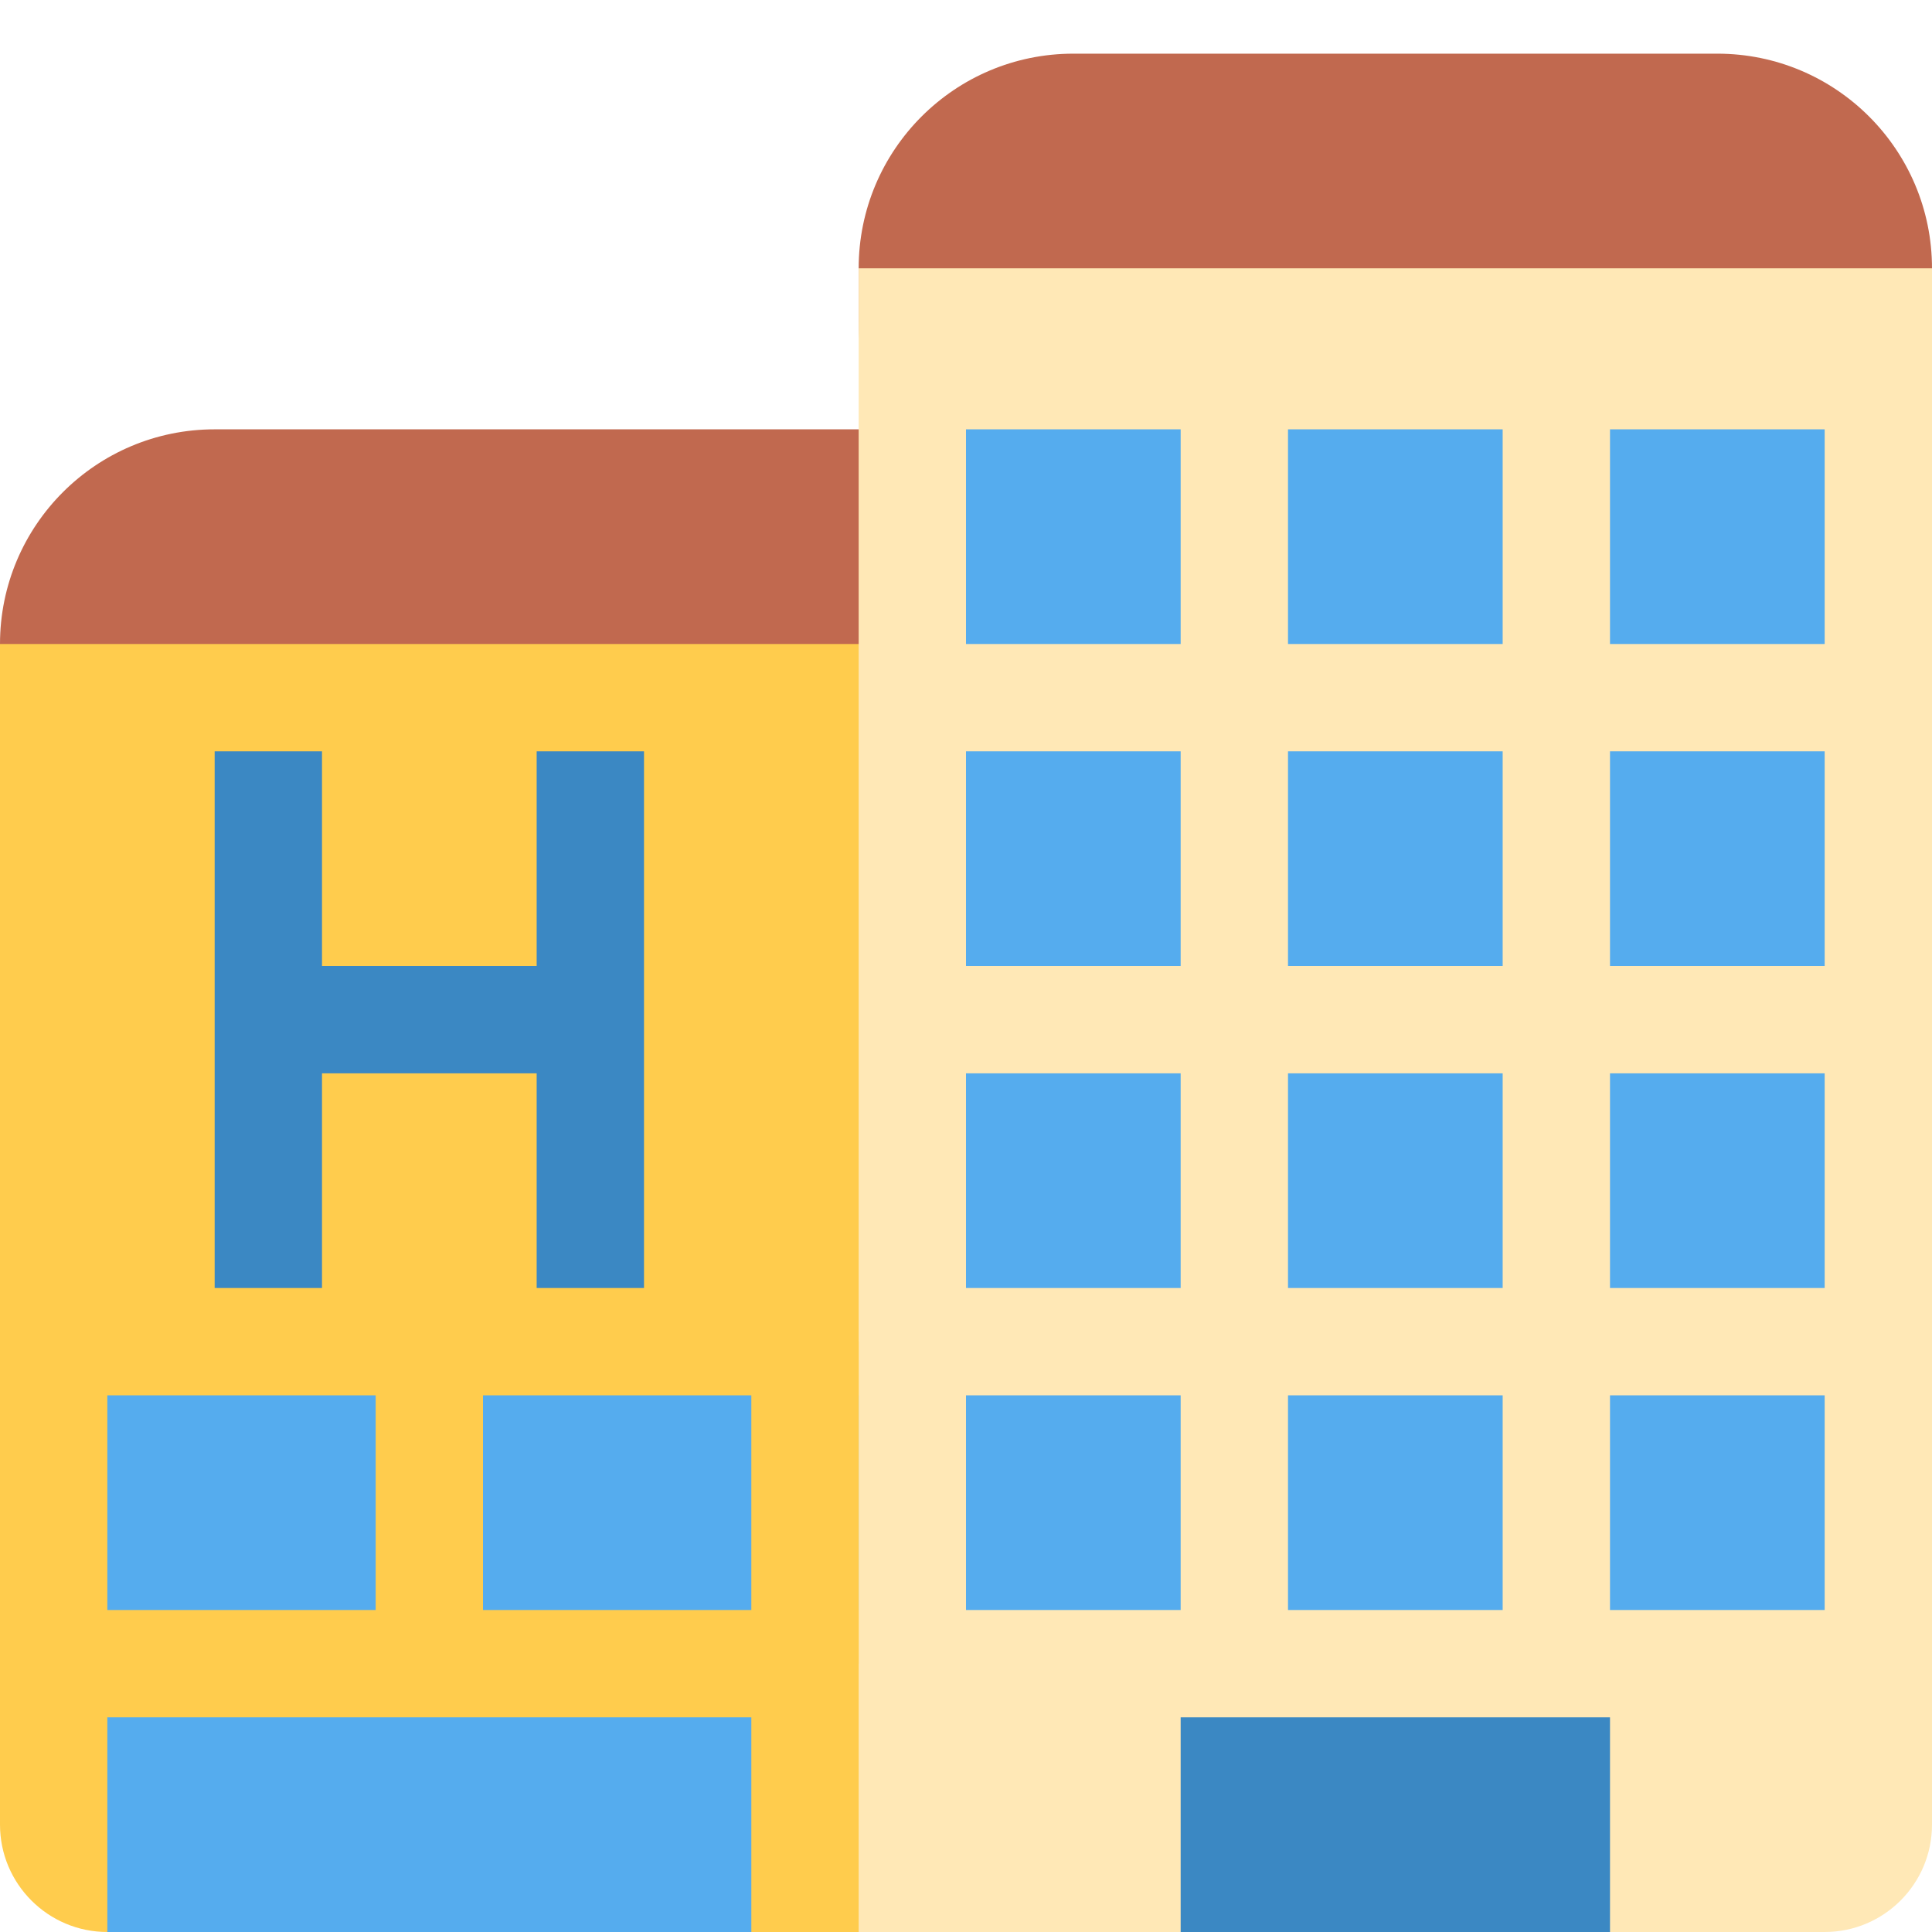
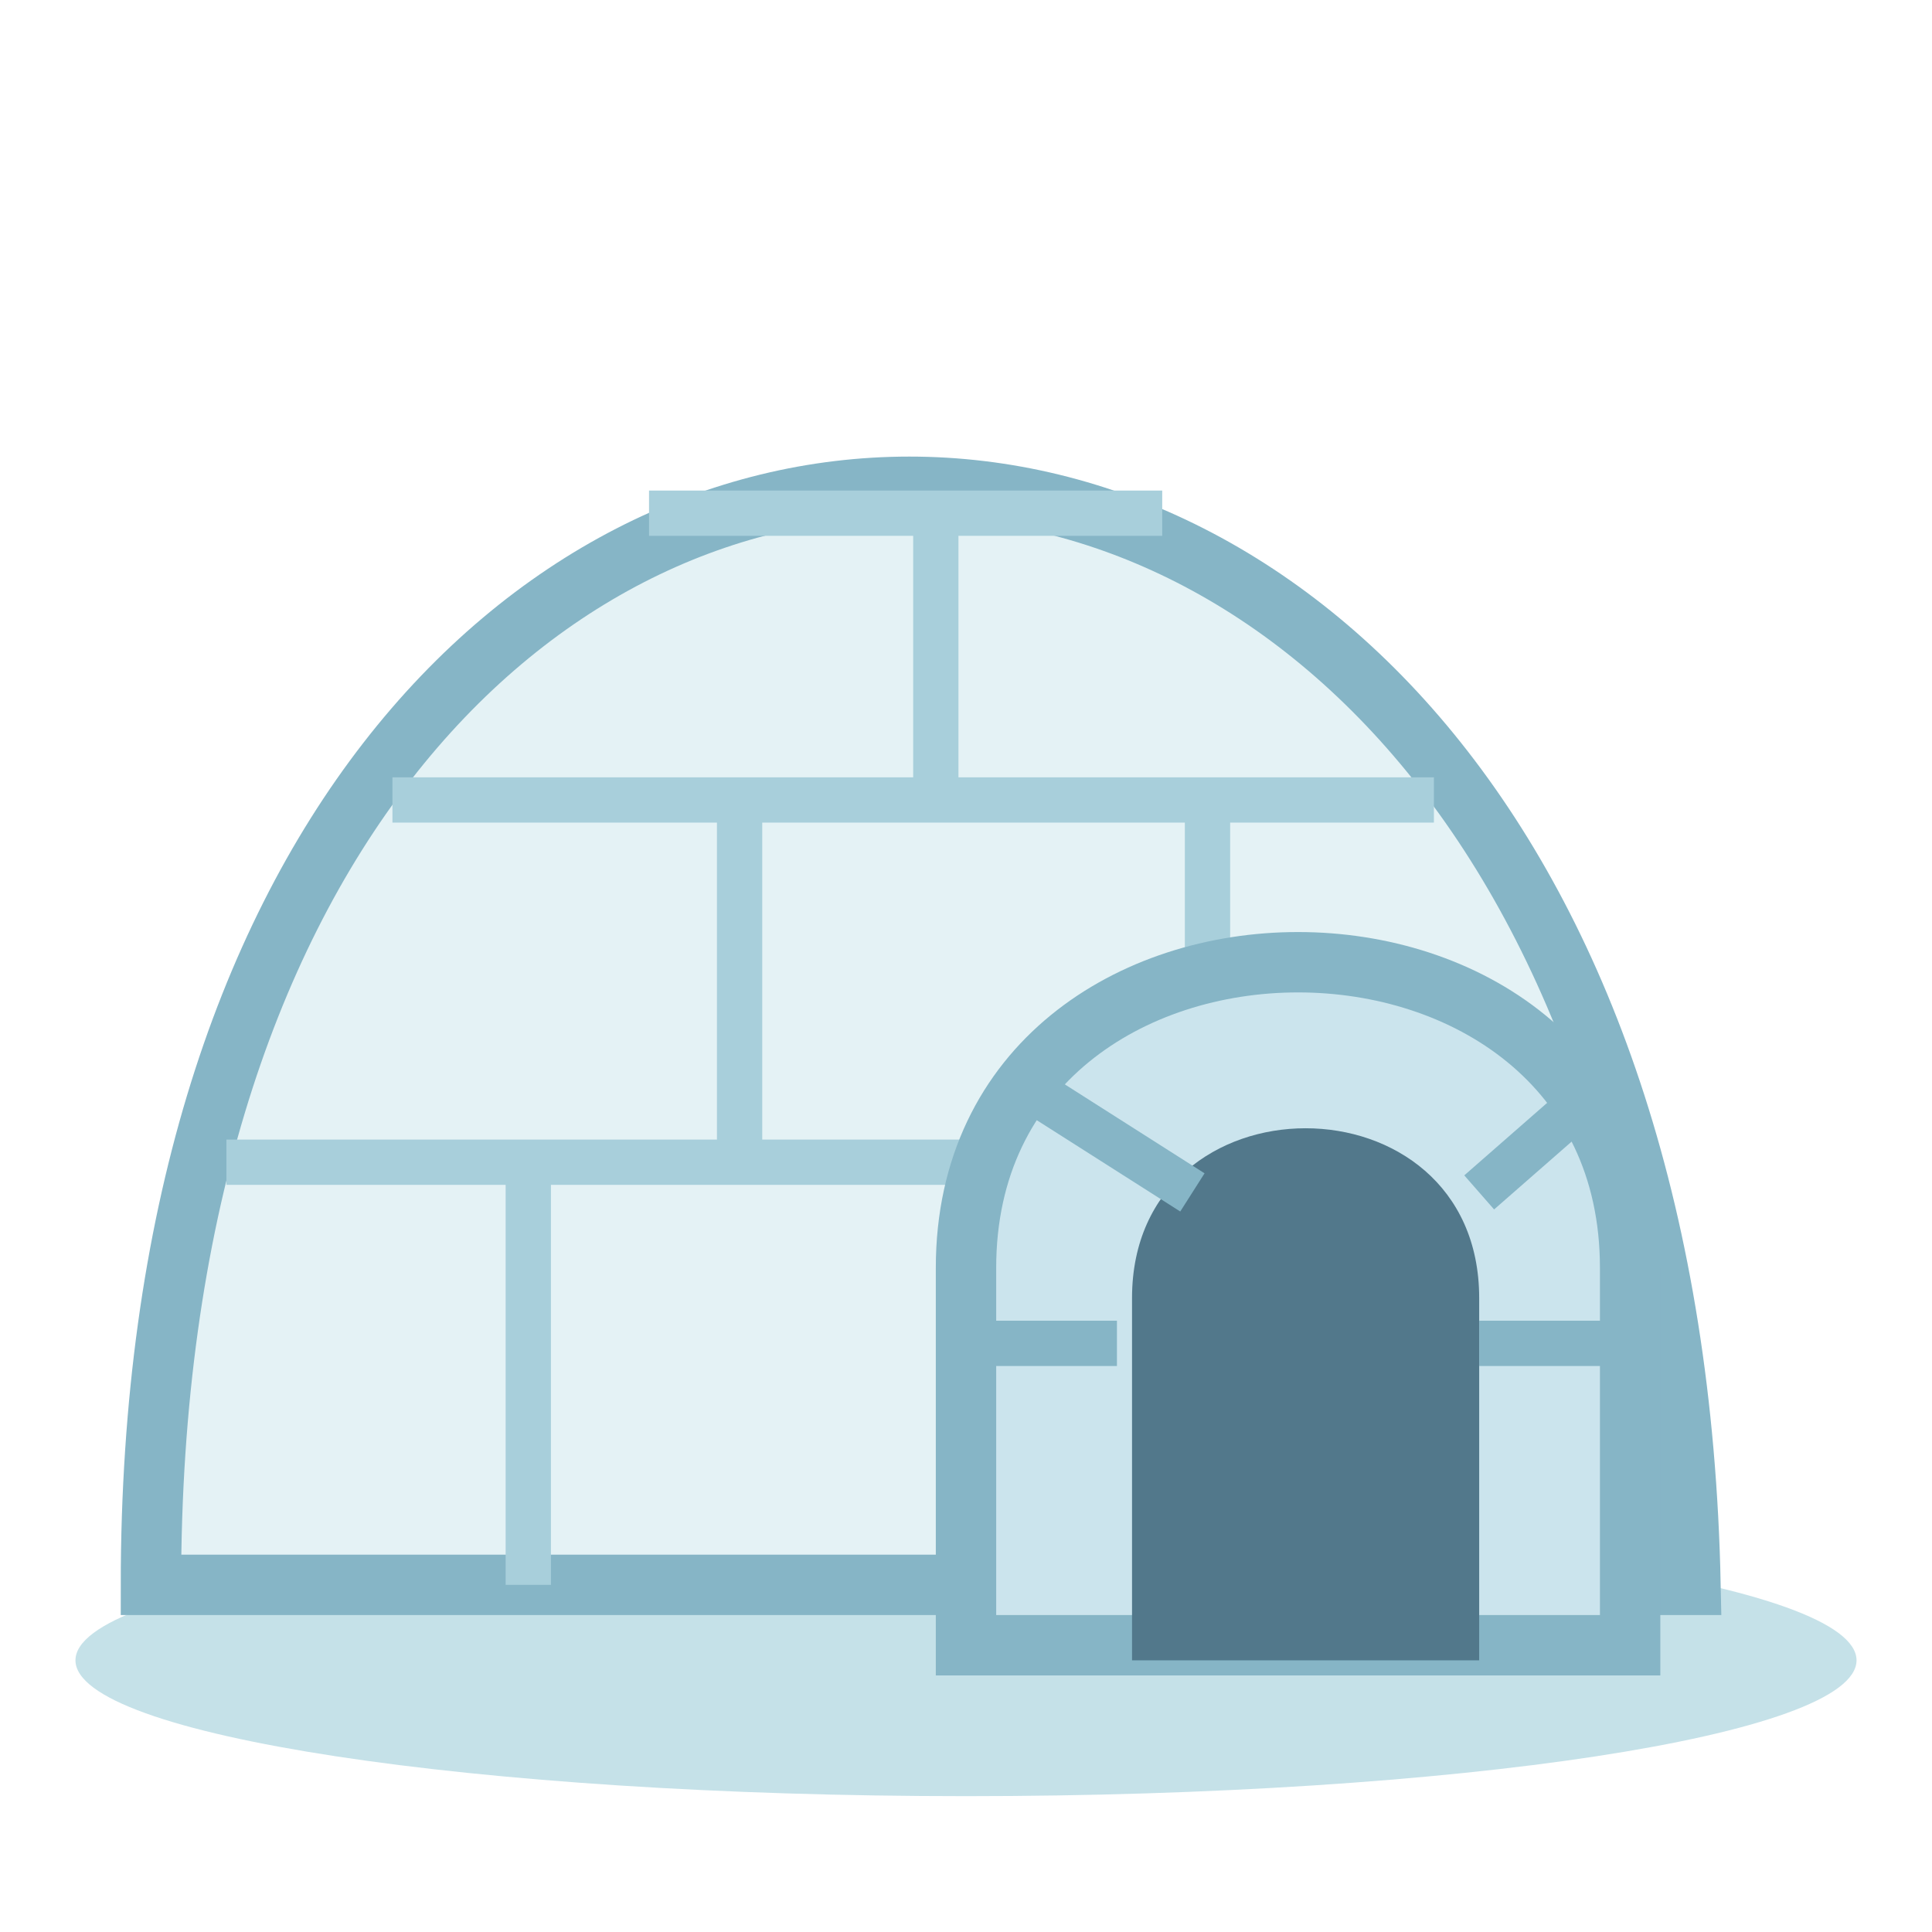
- <svg xmlns="http://www.w3.org/2000/svg" viewBox="0 0 36 36">
-   <path fill="#C1694F" d="M21 15c0 2.209-1.791 4-4 4H4c-2.209 0-4-1.791-4-4v-3c0-2.209 1.791-4 4-4h13c2.209 0 4 1.791 4 4v3z" />
-   <path fill="#C1694F" d="M36 6c0 2.209-1.791 4-4 4H20c-2.209 0-4-1.791-4-4V5c0-2.209 1.791-4 4-4h12c2.209 0 4 1.791 4 4v1z" />
-   <path fill="#FFCC4D" d="M0 12v22c0 1.104.896 2 2 2h31V12H0z" />
-   <path fill="#55ACEE" d="M2 32h12v4H2zm0-6h16v4H2z" />
-   <path fill="#FFE8B6" d="M16 5v31h18c1.104 0 2-.896 2-2V5H16z" />
-   <path fill="#55ACEE" d="M18 20h16v4H18zm0-6h16v4H18zm0-6h16v4H18zm0 18h16v4H18z" />
-   <path fill="#FFE8B6" d="M22 7h2v24h-2zm6 0h2v24h-2z" />
-   <path fill="#3B88C3" d="M22 32h8v4h-8zM10 14v4H6v-4H4v10h2v-4h4v4h2V14z" />
-   <path fill="#FFCC4D" d="M7 25h2v6H7zm7 0h2v6h-2z" />
+ <svg xmlns="http://www.w3.org/2000/svg" viewBox="0 0 128 128">
+   <ellipse cx="64" cy="110" rx="59" ry="9" fill="#c5e1e8" />
+   <path d="M10 105C10 8 110 8 112 105Z" fill="#e4f2f5" stroke="#86b5c6" stroke-width="4" />
+   <path d="M15 77h91M26 53h69M43 34h34M35 77v28M65 77v28M91 77v28M49 53v24M80 53v24M62 34v19" fill="none" stroke="#a8cfdb" stroke-width="3" />
+   <path d="M64 109V84c0-27 44-27 44 0v25Z" fill="#cbe4ed" stroke="#86b5c6" stroke-width="4" />
+   <path d="M75 110V86c0-15 23-15 23 0v24Z" fill="#52788b" />
+   <path d="m68 72 11 7m19 0 8-7M63 89h11m24 0h10" stroke="#86b5c6" stroke-width="3" />
</svg>
